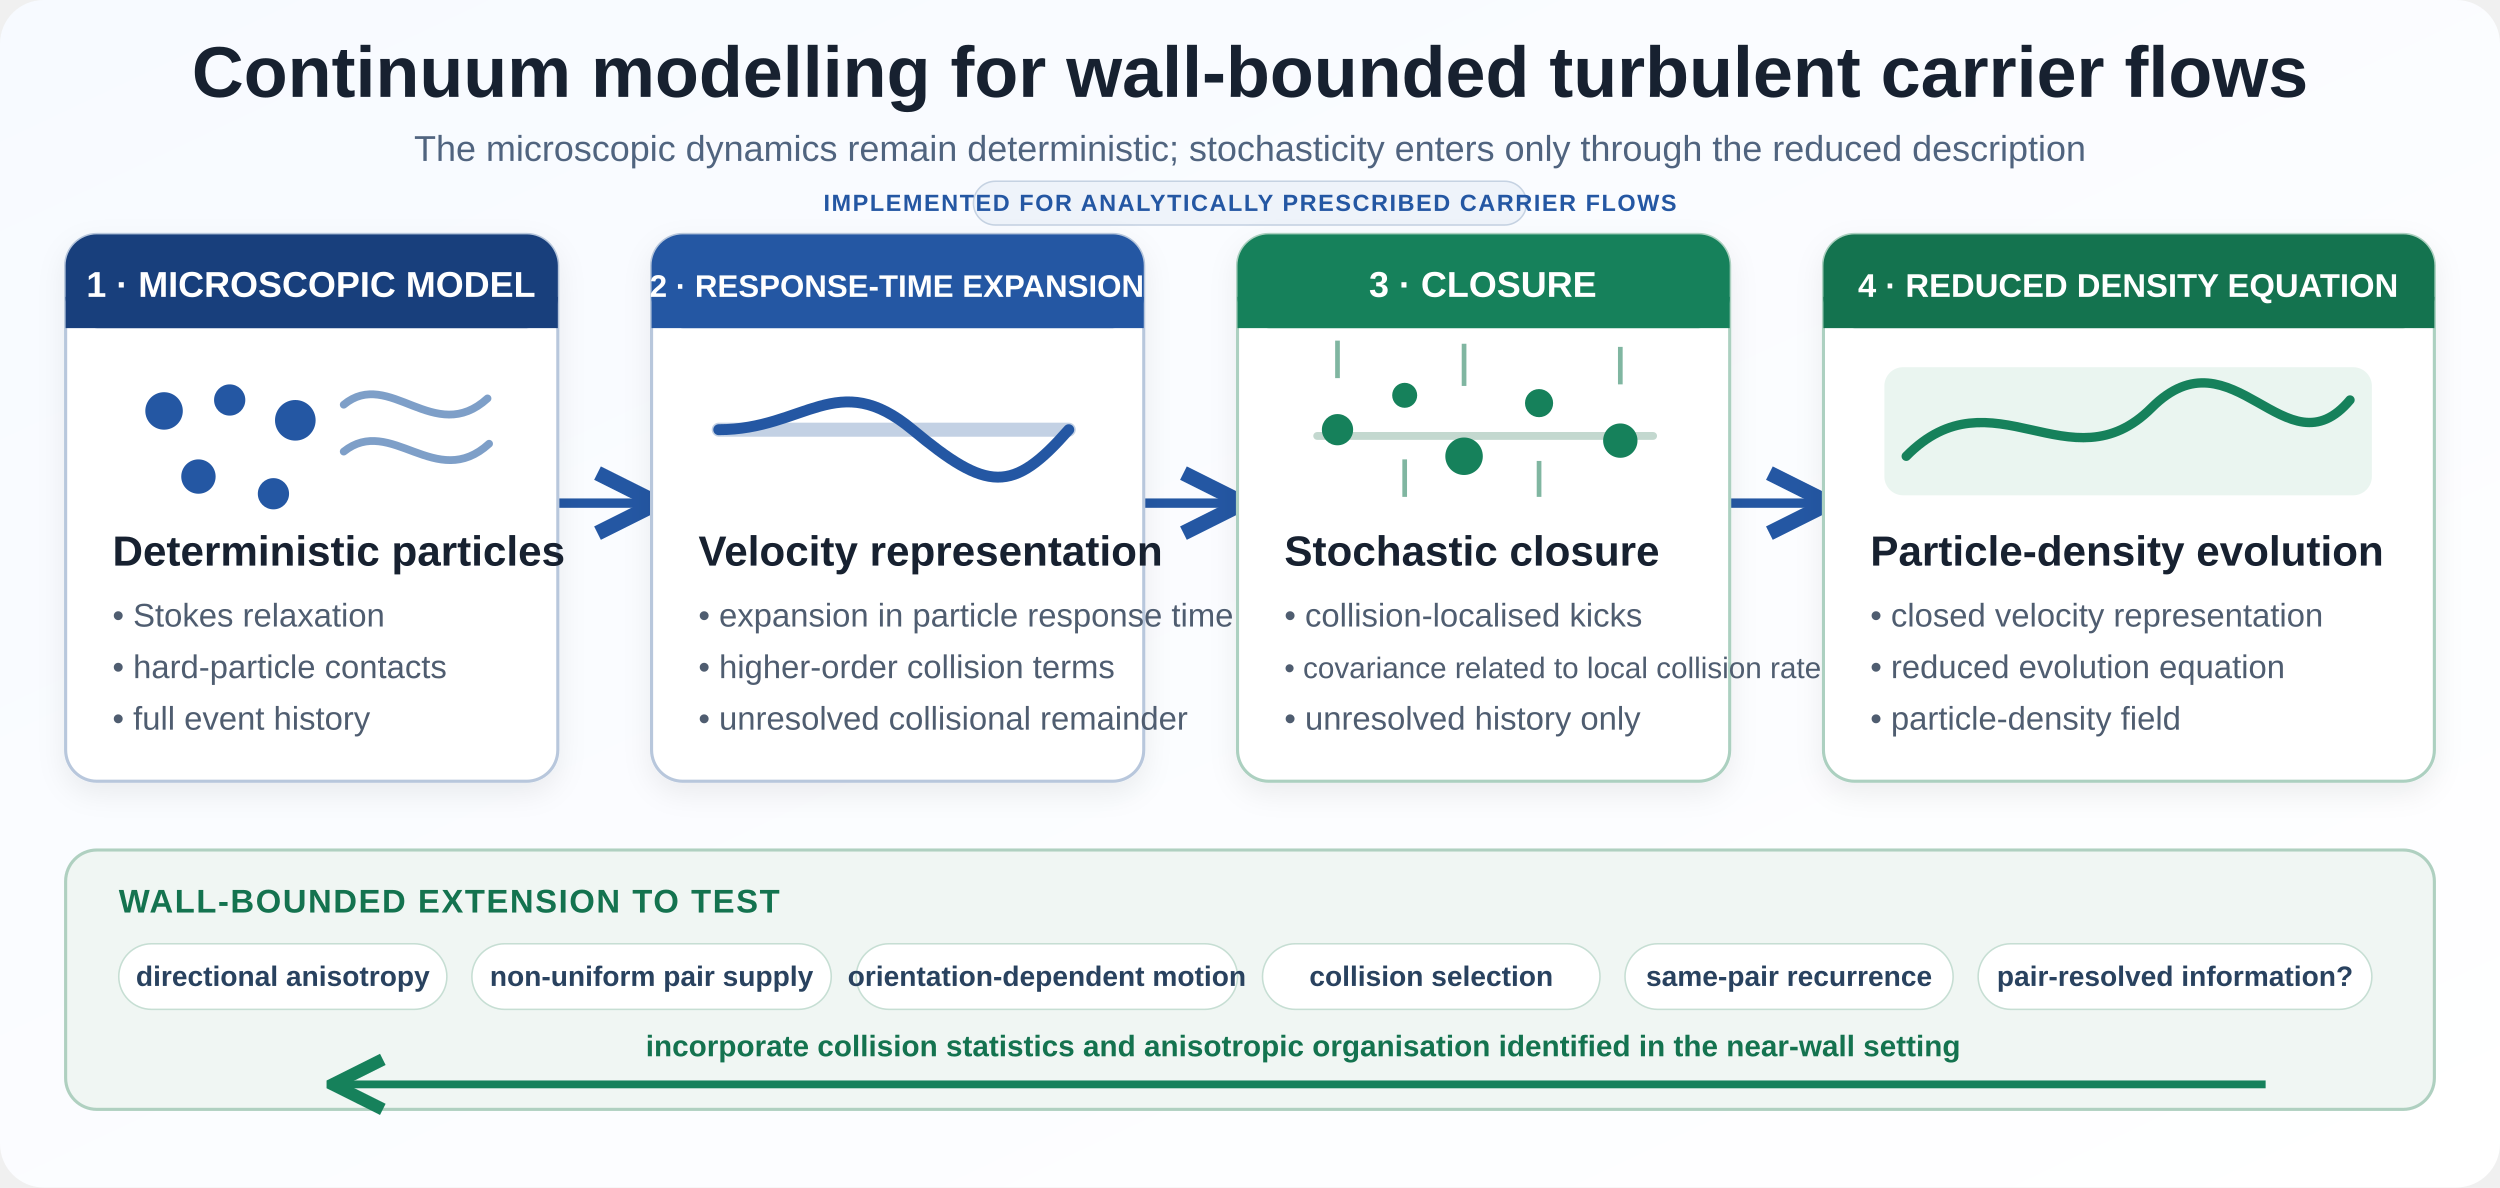
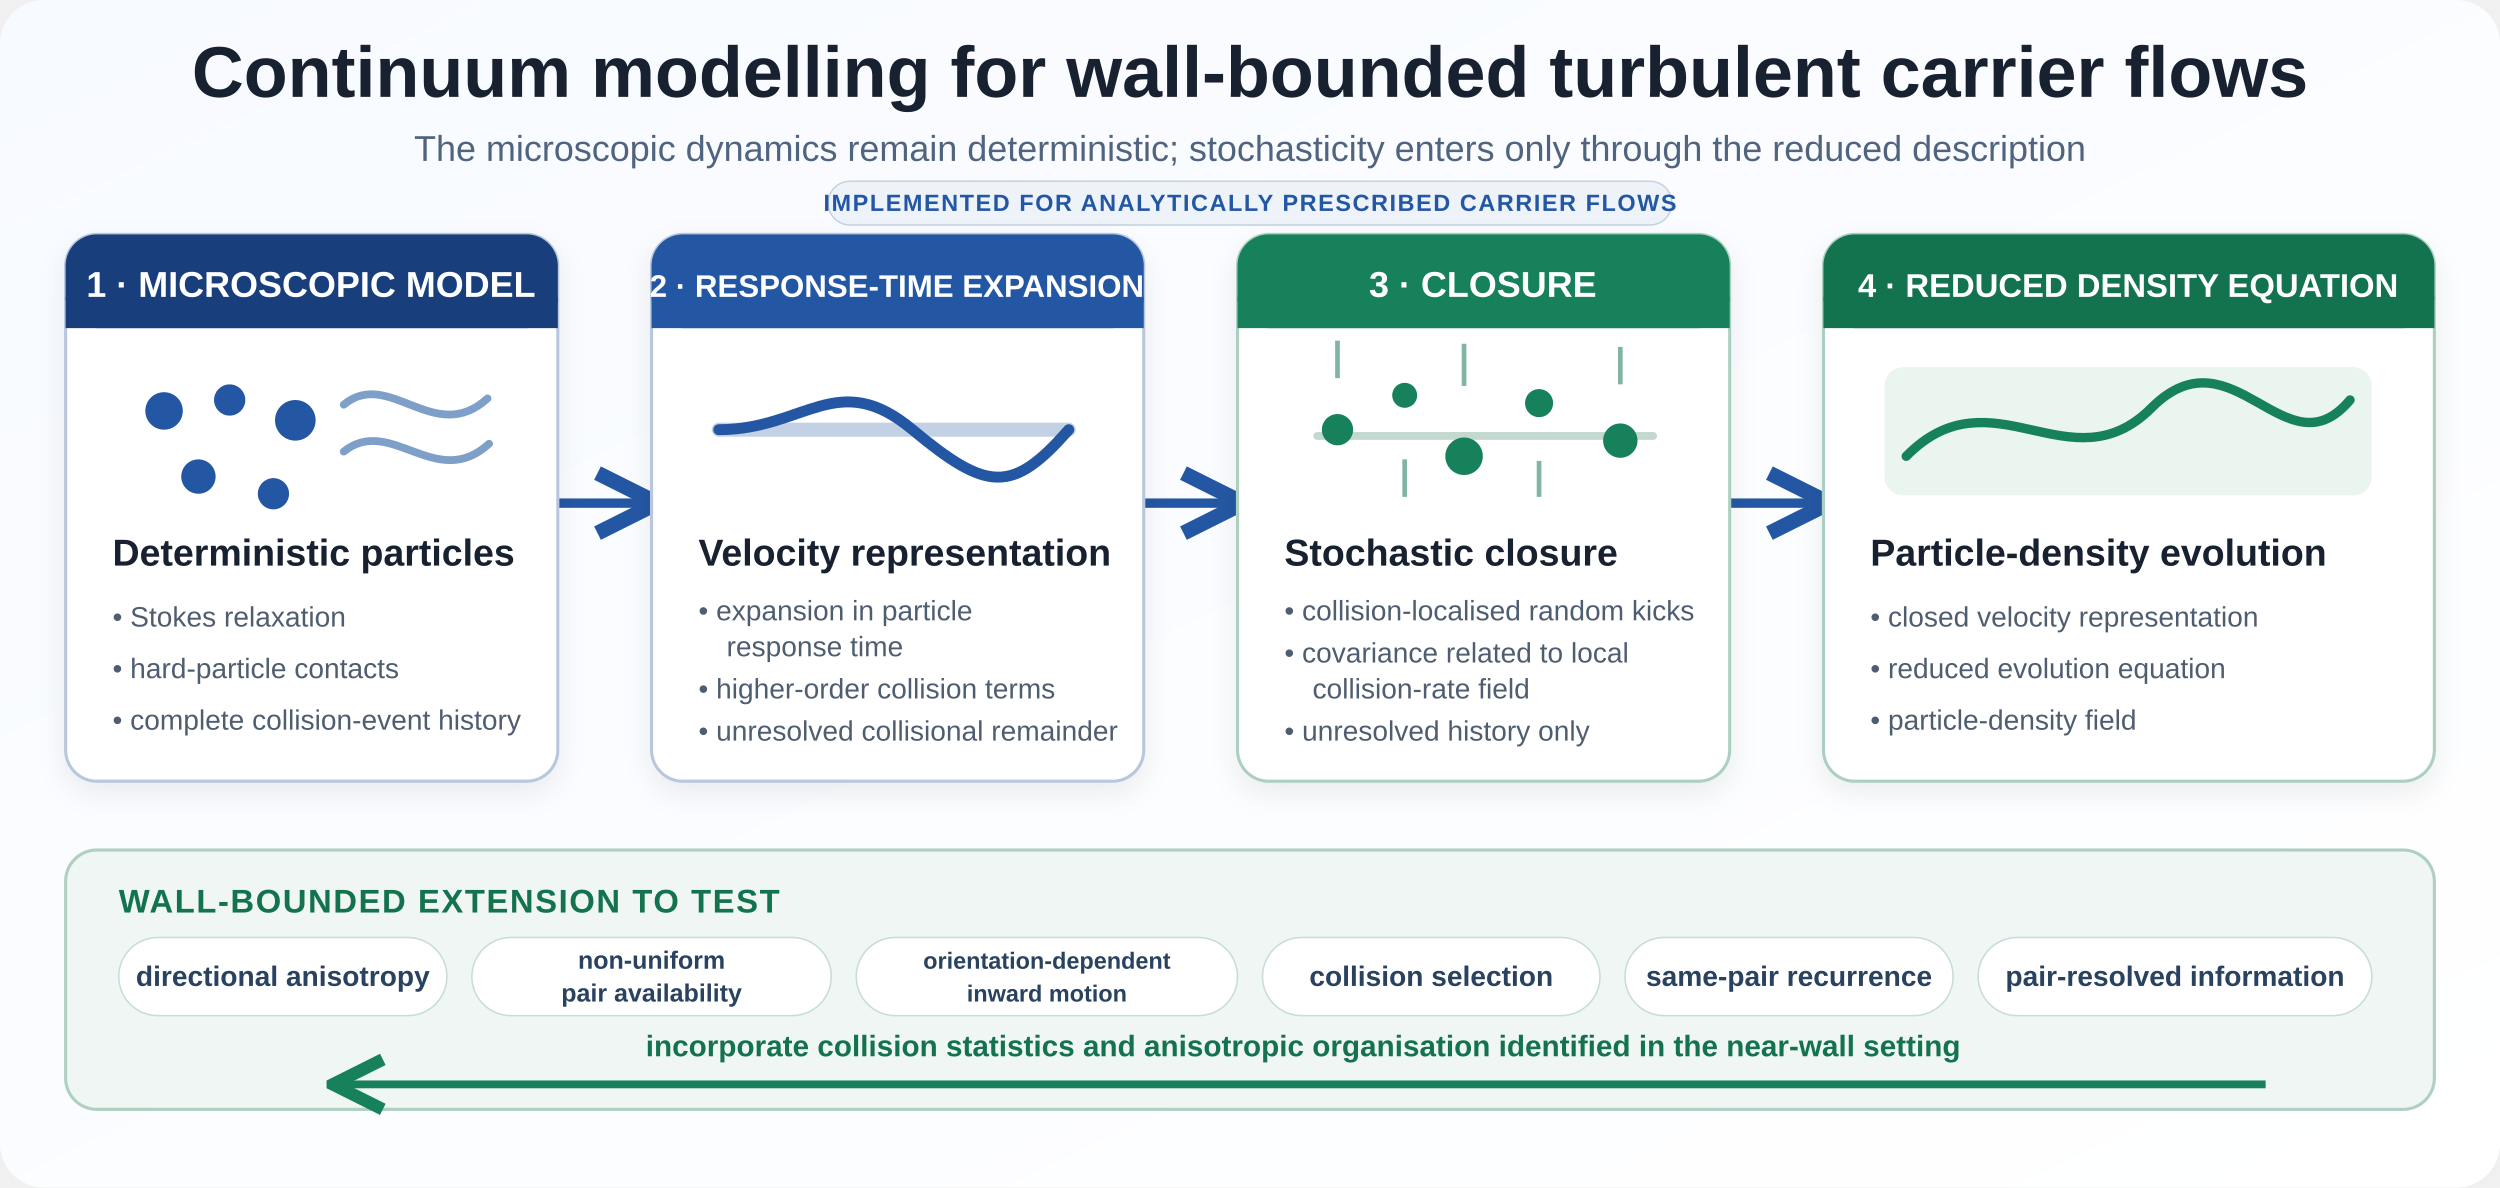
<svg xmlns="http://www.w3.org/2000/svg" viewBox="0 0 1600 760" role="img" aria-labelledby="title desc">
  <defs>
    <linearGradient id="bg" x1="0" y1="0" x2="1" y2="1">
      <stop stop-color="#f7faff" />
      <stop offset="1" stop-color="#fff" />
    </linearGradient>
    <marker id="arrow" viewBox="0 0 10 10" refX="8" refY="5" markerWidth="8" markerHeight="8" orient="auto">
      <path d="M1 1L9 5L1 9" fill="none" stroke="#2457a3" stroke-width="2" />
    </marker>
    <marker id="return" viewBox="0 0 10 10" refX="8" refY="5" markerWidth="8" markerHeight="8" orient="auto">
      <path d="M1 1L9 5L1 9" fill="none" stroke="#16815b" stroke-width="2" />
    </marker>
    <filter id="shadow" x="-10%" y="-10%" width="120%" height="130%">
      <feDropShadow dx="0" dy="7" stdDeviation="9" flood-color="#172130" flood-opacity=".07" />
    </filter>
  </defs>
  <rect width="1600" height="760" rx="28" fill="url(#bg)" />
  <g font-family="Segoe UI, Arial, sans-serif">
    <text x="800" y="62" text-anchor="middle" fill="#172130" font-size="46" font-weight="700">Continuum modelling for wall-bounded turbulent carrier flows</text>
    <text x="800" y="103" text-anchor="middle" fill="#50647f" font-size="23">The microscopic dynamics remain deterministic; stochasticity enters only through the reduced description</text>
-     <rect x="623" y="116" width="354" height="28" rx="14" fill="#eef3fa" stroke="#c5d2e2" />
+     <rect x="530" y="116" width="540" height="28" rx="14" fill="#eef3fa" stroke="#c5d2e2" />
    <text x="800" y="135" text-anchor="middle" fill="#2457a3" font-size="15" font-weight="750" letter-spacing="1">IMPLEMENTED FOR ANALYTICALLY PRESCRIBED CARRIER FLOWS</text>
    <g fill="none" stroke="#2457a3" stroke-width="6" marker-end="url(#arrow)">
      <path d="M357 322H416" />
      <path d="M732 322H791" />
      <path d="M1107 322H1166" />
    </g>
    <g filter="url(#shadow)">
      <rect x="42" y="150" width="315" height="350" rx="20" fill="#fff" stroke="#b8c7dc" stroke-width="2" />
    </g>
    <rect x="42" y="150" width="315" height="60" rx="20" fill="#183f7c" />
    <rect x="42" y="190" width="315" height="20" fill="#183f7c" />
    <text x="199" y="190" text-anchor="middle" fill="#fff" font-size="23" font-weight="700">1 · MICROSCOPIC MODEL</text>
    <g transform="translate(78 238)" fill="#2457a3">
      <circle cx="27" cy="25" r="12" />
      <circle cx="69" cy="18" r="10" />
      <circle cx="111" cy="31" r="13" />
      <circle cx="49" cy="67" r="11" />
      <circle cx="97" cy="78" r="10" />
    </g>
    <path d="M220 259C249 235 278 286 312 255M220 289C250 265 279 315 313 284" fill="none" stroke="#7e9fc8" stroke-width="5" stroke-linecap="round" />
-     <text x="72" y="362" fill="#172130" font-size="27" font-weight="700">Deterministic particles</text>
-     <text x="72" y="401" fill="#4f5d70" font-size="21">• Stokes relaxation</text>
-     <text x="72" y="434" fill="#4f5d70" font-size="21">• hard-particle contacts</text>
-     <text x="72" y="467" fill="#4f5d70" font-size="21">• full event history</text>
+     <text x="72" y="362" fill="#172130" font-size="24" font-weight="700">Deterministic particles</text>
+     <text x="72" y="401" fill="#4f5d70" font-size="18">• Stokes relaxation</text>
+     <text x="72" y="434" fill="#4f5d70" font-size="18">• hard-particle contacts</text>
+     <text x="72" y="467" fill="#4f5d70" font-size="18">• complete collision-event history</text>
    <g filter="url(#shadow)">
      <rect x="417" y="150" width="315" height="350" rx="20" fill="#fff" stroke="#b8c7dc" stroke-width="2" />
    </g>
    <rect x="417" y="150" width="315" height="60" rx="20" fill="#2457a3" />
    <rect x="417" y="190" width="315" height="20" fill="#2457a3" />
    <text x="574" y="190" text-anchor="middle" fill="#fff" font-size="20" font-weight="700">2 · RESPONSE-TIME EXPANSION</text>
    <path d="M460 275H684" fill="none" stroke="#c3d1e4" stroke-width="9" stroke-linecap="round" />
    <path d="M460 275C515 275 536 235 584 275S648 316 684 275" fill="none" stroke="#2457a3" stroke-width="7" stroke-linecap="round" />
-     <text x="447" y="362" fill="#172130" font-size="27" font-weight="700">Velocity representation</text>
-     <text x="447" y="401" fill="#4f5d70" font-size="21">• expansion in particle response time</text>
-     <text x="447" y="434" fill="#4f5d70" font-size="21">• higher-order collision terms</text>
-     <text x="447" y="467" fill="#4f5d70" font-size="21">• unresolved collisional remainder</text>
+     <text x="447" y="362" fill="#172130" font-size="24" font-weight="700">Velocity representation</text>
+     <text x="447" y="397" fill="#4f5d70" font-size="18">• expansion in particle</text>
+     <text x="465" y="420" fill="#4f5d70" font-size="18">response time</text>
+     <text x="447" y="447" fill="#4f5d70" font-size="18">• higher-order collision terms</text>
+     <text x="447" y="474" fill="#4f5d70" font-size="18">• unresolved collisional remainder</text>
    <g filter="url(#shadow)">
      <rect x="792" y="150" width="315" height="350" rx="20" fill="#fff" stroke="#acd0c0" stroke-width="2" />
    </g>
    <rect x="792" y="150" width="315" height="60" rx="20" fill="#16815b" />
    <rect x="792" y="190" width="315" height="20" fill="#16815b" />
    <text x="949" y="190" text-anchor="middle" fill="#fff" font-size="23" font-weight="700">3 · CLOSURE</text>
    <path d="M843 279H1058" fill="none" stroke="#c3d8cf" stroke-width="5" stroke-linecap="round" />
    <g fill="#16815b">
      <circle cx="856" cy="275" r="10" />
      <circle cx="899" cy="253" r="8" />
      <circle cx="937" cy="292" r="12" />
      <circle cx="985" cy="258" r="9" />
      <circle cx="1037" cy="282" r="11" />
    </g>
    <g stroke="#80b6a1" stroke-width="3">
      <line x1="856" y1="242" x2="856" y2="218" />
      <line x1="899" y1="294" x2="899" y2="318" />
      <line x1="937" y1="247" x2="937" y2="220" />
      <line x1="985" y1="295" x2="985" y2="318" />
      <line x1="1037" y1="246" x2="1037" y2="222" />
    </g>
-     <text x="822" y="362" fill="#172130" font-size="27" font-weight="700">Stochastic closure</text>
-     <text x="822" y="401" fill="#4f5d70" font-size="21">• collision-localised kicks</text>
-     <text x="822" y="434" fill="#4f5d70" font-size="19">• covariance related to local collision rate</text>
-     <text x="822" y="467" fill="#4f5d70" font-size="21">• unresolved history only</text>
+     <text x="822" y="362" fill="#172130" font-size="24" font-weight="700">Stochastic closure</text>
+     <text x="822" y="397" fill="#4f5d70" font-size="18">• collision-localised random kicks</text>
+     <text x="822" y="424" fill="#4f5d70" font-size="18">• covariance related to local</text>
+     <text x="840" y="447" fill="#4f5d70" font-size="18">collision-rate field</text>
+     <text x="822" y="474" fill="#4f5d70" font-size="18">• unresolved history only</text>
    <g filter="url(#shadow)">
      <rect x="1167" y="150" width="391" height="350" rx="20" fill="#fff" stroke="#acd0c0" stroke-width="2" />
    </g>
    <rect x="1167" y="150" width="391" height="60" rx="20" fill="#14734f" />
    <rect x="1167" y="190" width="391" height="20" fill="#14734f" />
    <text x="1362" y="190" text-anchor="middle" fill="#fff" font-size="21" font-weight="700">4 · REDUCED DENSITY EQUATION</text>
    <rect x="1206" y="235" width="312" height="82" rx="12" fill="#eaf5f0" />
    <path d="M1220 292C1275 236 1325 313 1377 261S1463 305 1504 256" fill="none" stroke="#16815b" stroke-width="6" stroke-linecap="round" />
-     <text x="1197" y="362" fill="#172130" font-size="27" font-weight="700">Particle-density evolution</text>
-     <text x="1197" y="401" fill="#4f5d70" font-size="21">• closed velocity representation</text>
-     <text x="1197" y="434" fill="#4f5d70" font-size="21">• reduced evolution equation</text>
-     <text x="1197" y="467" fill="#4f5d70" font-size="21">• particle-density field</text>
+     <text x="1197" y="362" fill="#172130" font-size="24" font-weight="700">Particle-density evolution</text>
+     <text x="1197" y="401" fill="#4f5d70" font-size="18">• closed velocity representation</text>
+     <text x="1197" y="434" fill="#4f5d70" font-size="18">• reduced evolution equation</text>
+     <text x="1197" y="467" fill="#4f5d70" font-size="18">• particle-density field</text>
    <rect x="42" y="544" width="1516" height="166" rx="20" fill="#f0f6f3" stroke="#afd0c0" stroke-width="2" />
    <text x="76" y="584" fill="#14734f" font-size="21" font-weight="750" letter-spacing="1">WALL-BOUNDED EXTENSION TO TEST</text>
    <g font-size="18" font-weight="650" text-anchor="middle">
-       <rect x="76" y="604" width="210" height="42" rx="21" fill="#fff" stroke="#c6ded3" />
+       <rect x="76" y="600" width="210" height="50" rx="25" fill="#fff" stroke="#c6ded3" />
      <text x="181" y="631" fill="#29425f">directional anisotropy</text>
-       <rect x="302" y="604" width="230" height="42" rx="21" fill="#fff" stroke="#c6ded3" />
-       <text x="417" y="631" fill="#29425f">non-uniform pair supply</text>
-       <rect x="548" y="604" width="244" height="42" rx="21" fill="#fff" stroke="#c6ded3" />
-       <text x="670" y="631" fill="#29425f">orientation-dependent motion</text>
-       <rect x="808" y="604" width="216" height="42" rx="21" fill="#fff" stroke="#c6ded3" />
+       <rect x="302" y="600" width="230" height="50" rx="25" fill="#fff" stroke="#c6ded3" />
+       <text x="417" y="620" fill="#29425f" font-size="16">non-uniform</text>
+       <text x="417" y="641" fill="#29425f" font-size="16">pair availability</text>
+       <rect x="548" y="600" width="244" height="50" rx="25" fill="#fff" stroke="#c6ded3" />
+       <text x="670" y="620" fill="#29425f" font-size="15">orientation-dependent</text>
+       <text x="670" y="641" fill="#29425f" font-size="15">inward motion</text>
+       <rect x="808" y="600" width="216" height="50" rx="25" fill="#fff" stroke="#c6ded3" />
      <text x="916" y="631" fill="#29425f">collision selection</text>
-       <rect x="1040" y="604" width="210" height="42" rx="21" fill="#fff" stroke="#c6ded3" />
+       <rect x="1040" y="600" width="210" height="50" rx="25" fill="#fff" stroke="#c6ded3" />
      <text x="1145" y="631" fill="#29425f">same-pair recurrence</text>
-       <rect x="1266" y="604" width="252" height="42" rx="21" fill="#fff" stroke="#c6ded3" />
-       <text x="1392" y="631" fill="#29425f">pair-resolved information?</text>
+       <rect x="1266" y="600" width="252" height="50" rx="25" fill="#fff" stroke="#c6ded3" />
+       <text x="1392" y="631" fill="#29425f">pair-resolved information</text>
    </g>
    <text x="834" y="676" text-anchor="middle" fill="#14734f" font-size="19" font-weight="700">incorporate collision statistics and anisotropic organisation identified in the near-wall setting</text>
    <path d="M1450 694H217" fill="none" stroke="#16815b" stroke-width="5" marker-end="url(#return)" />
  </g>
</svg>
